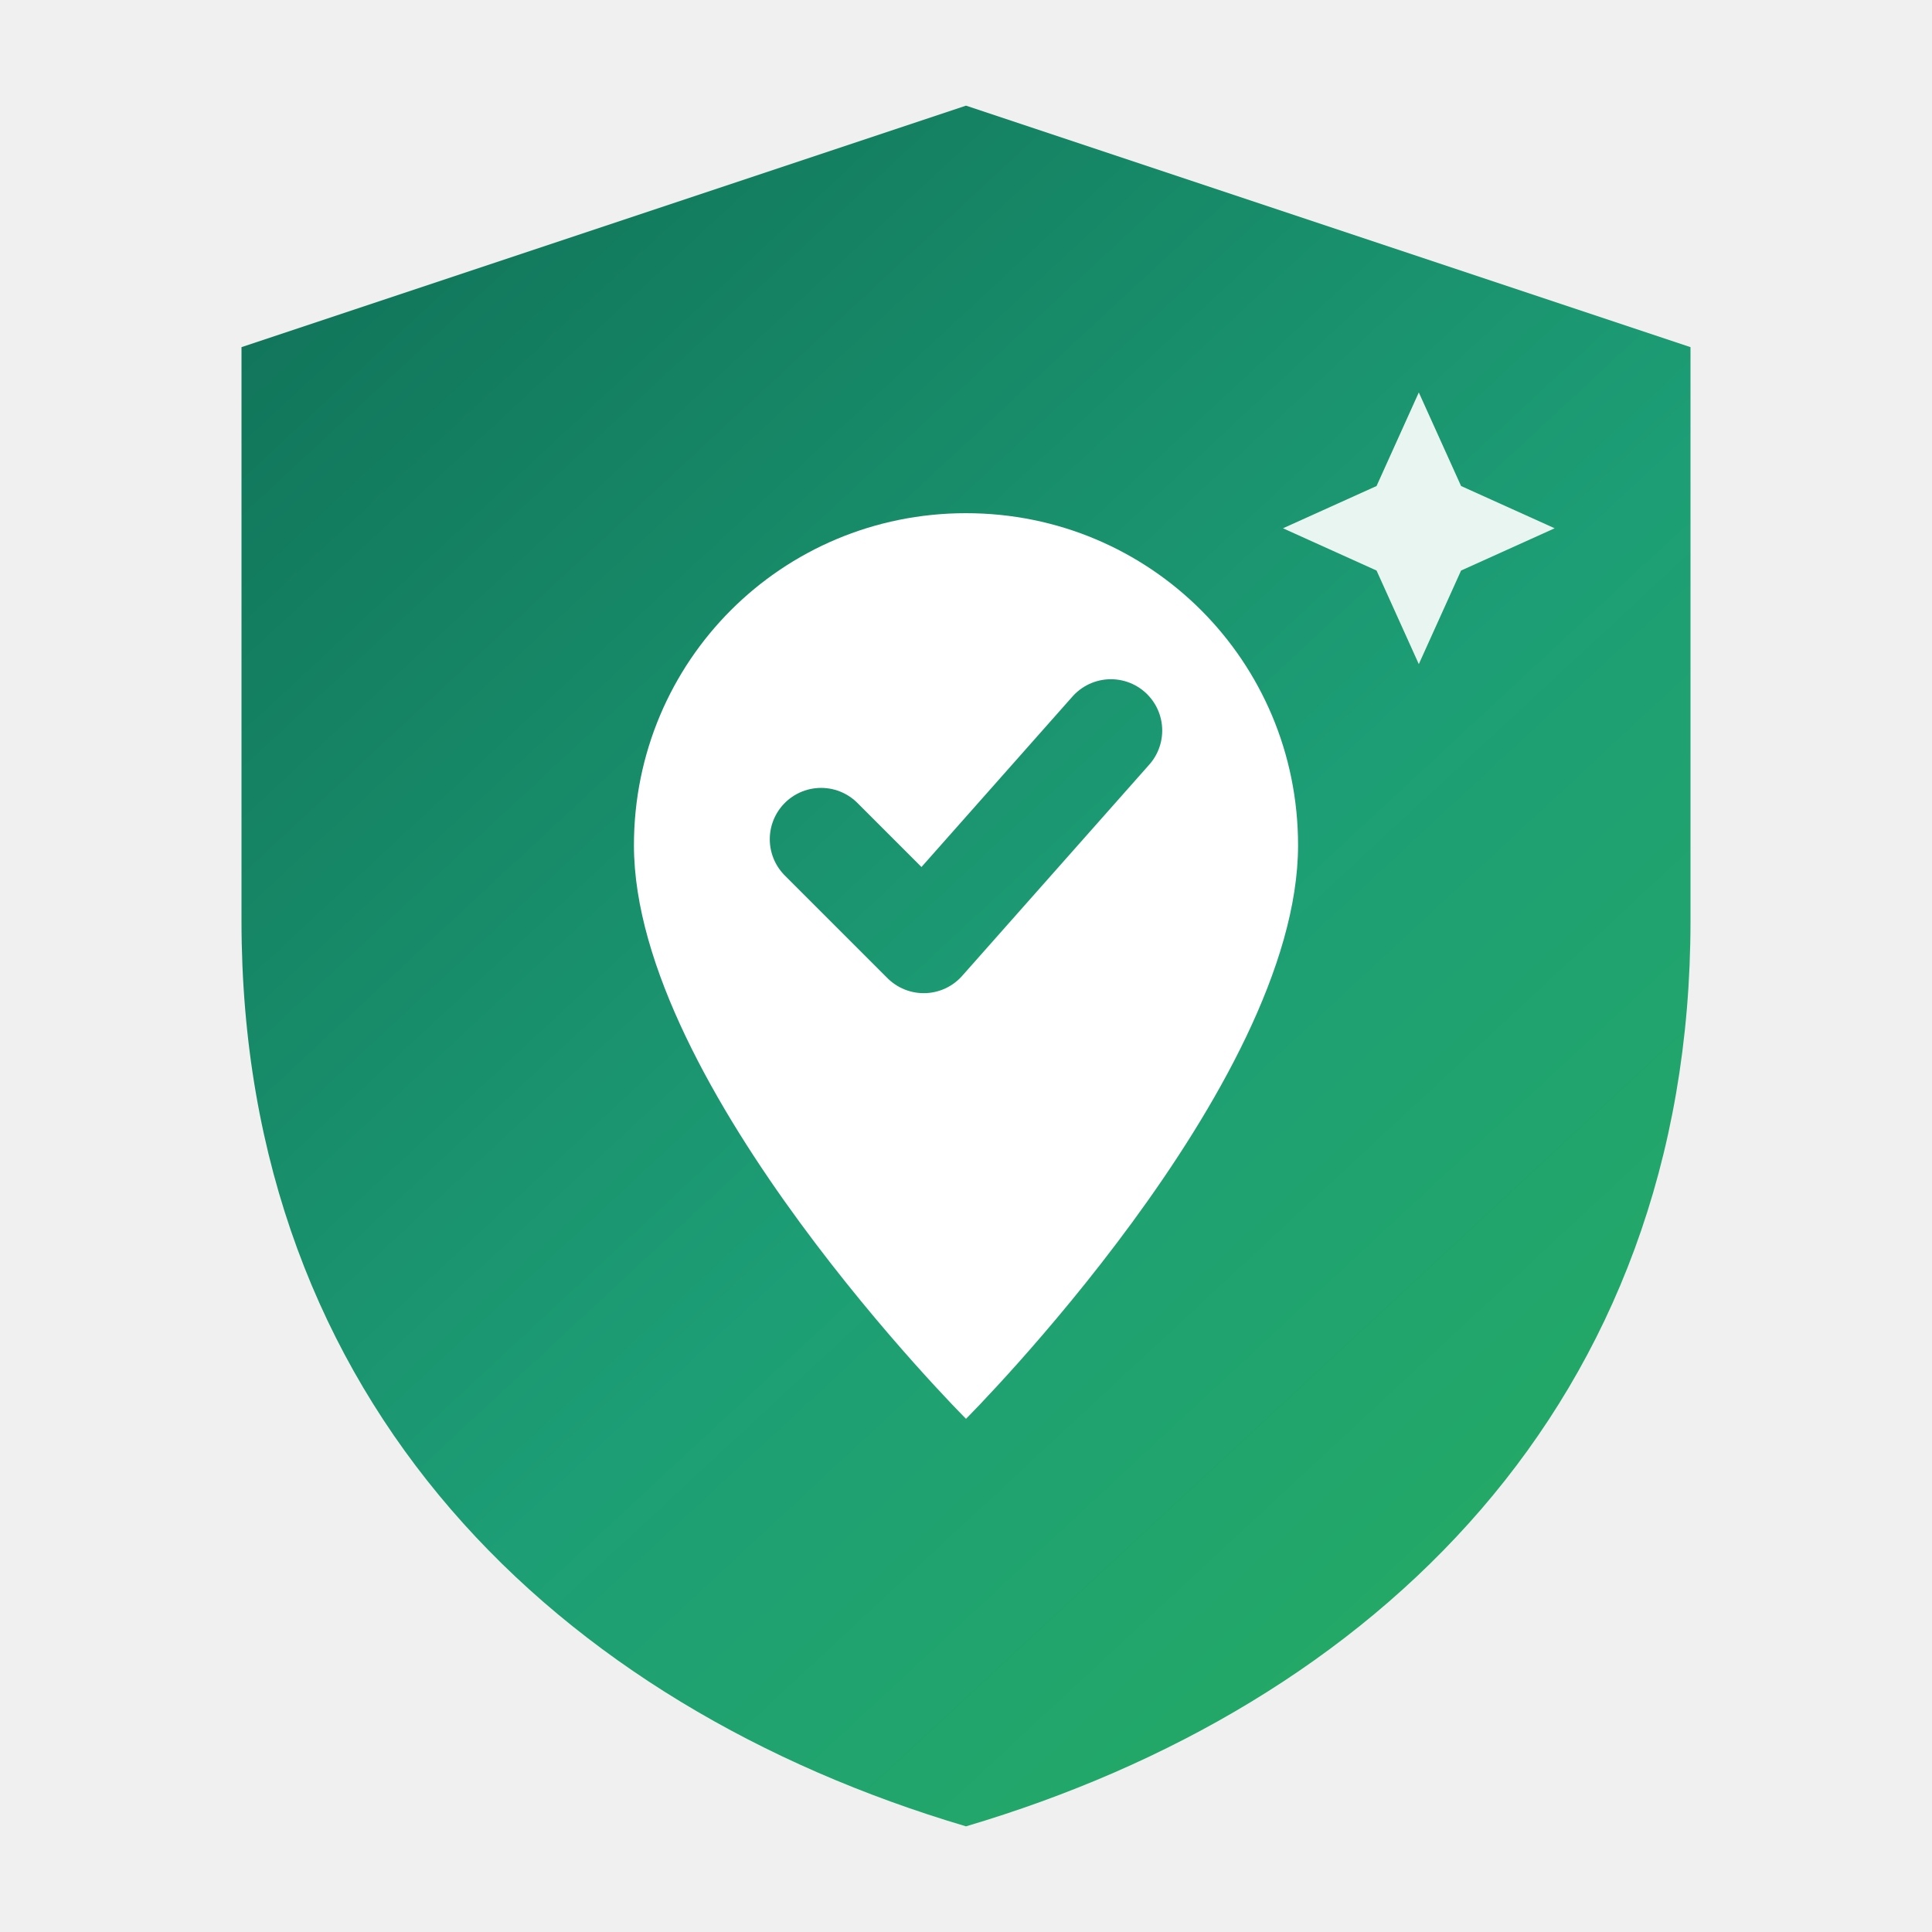
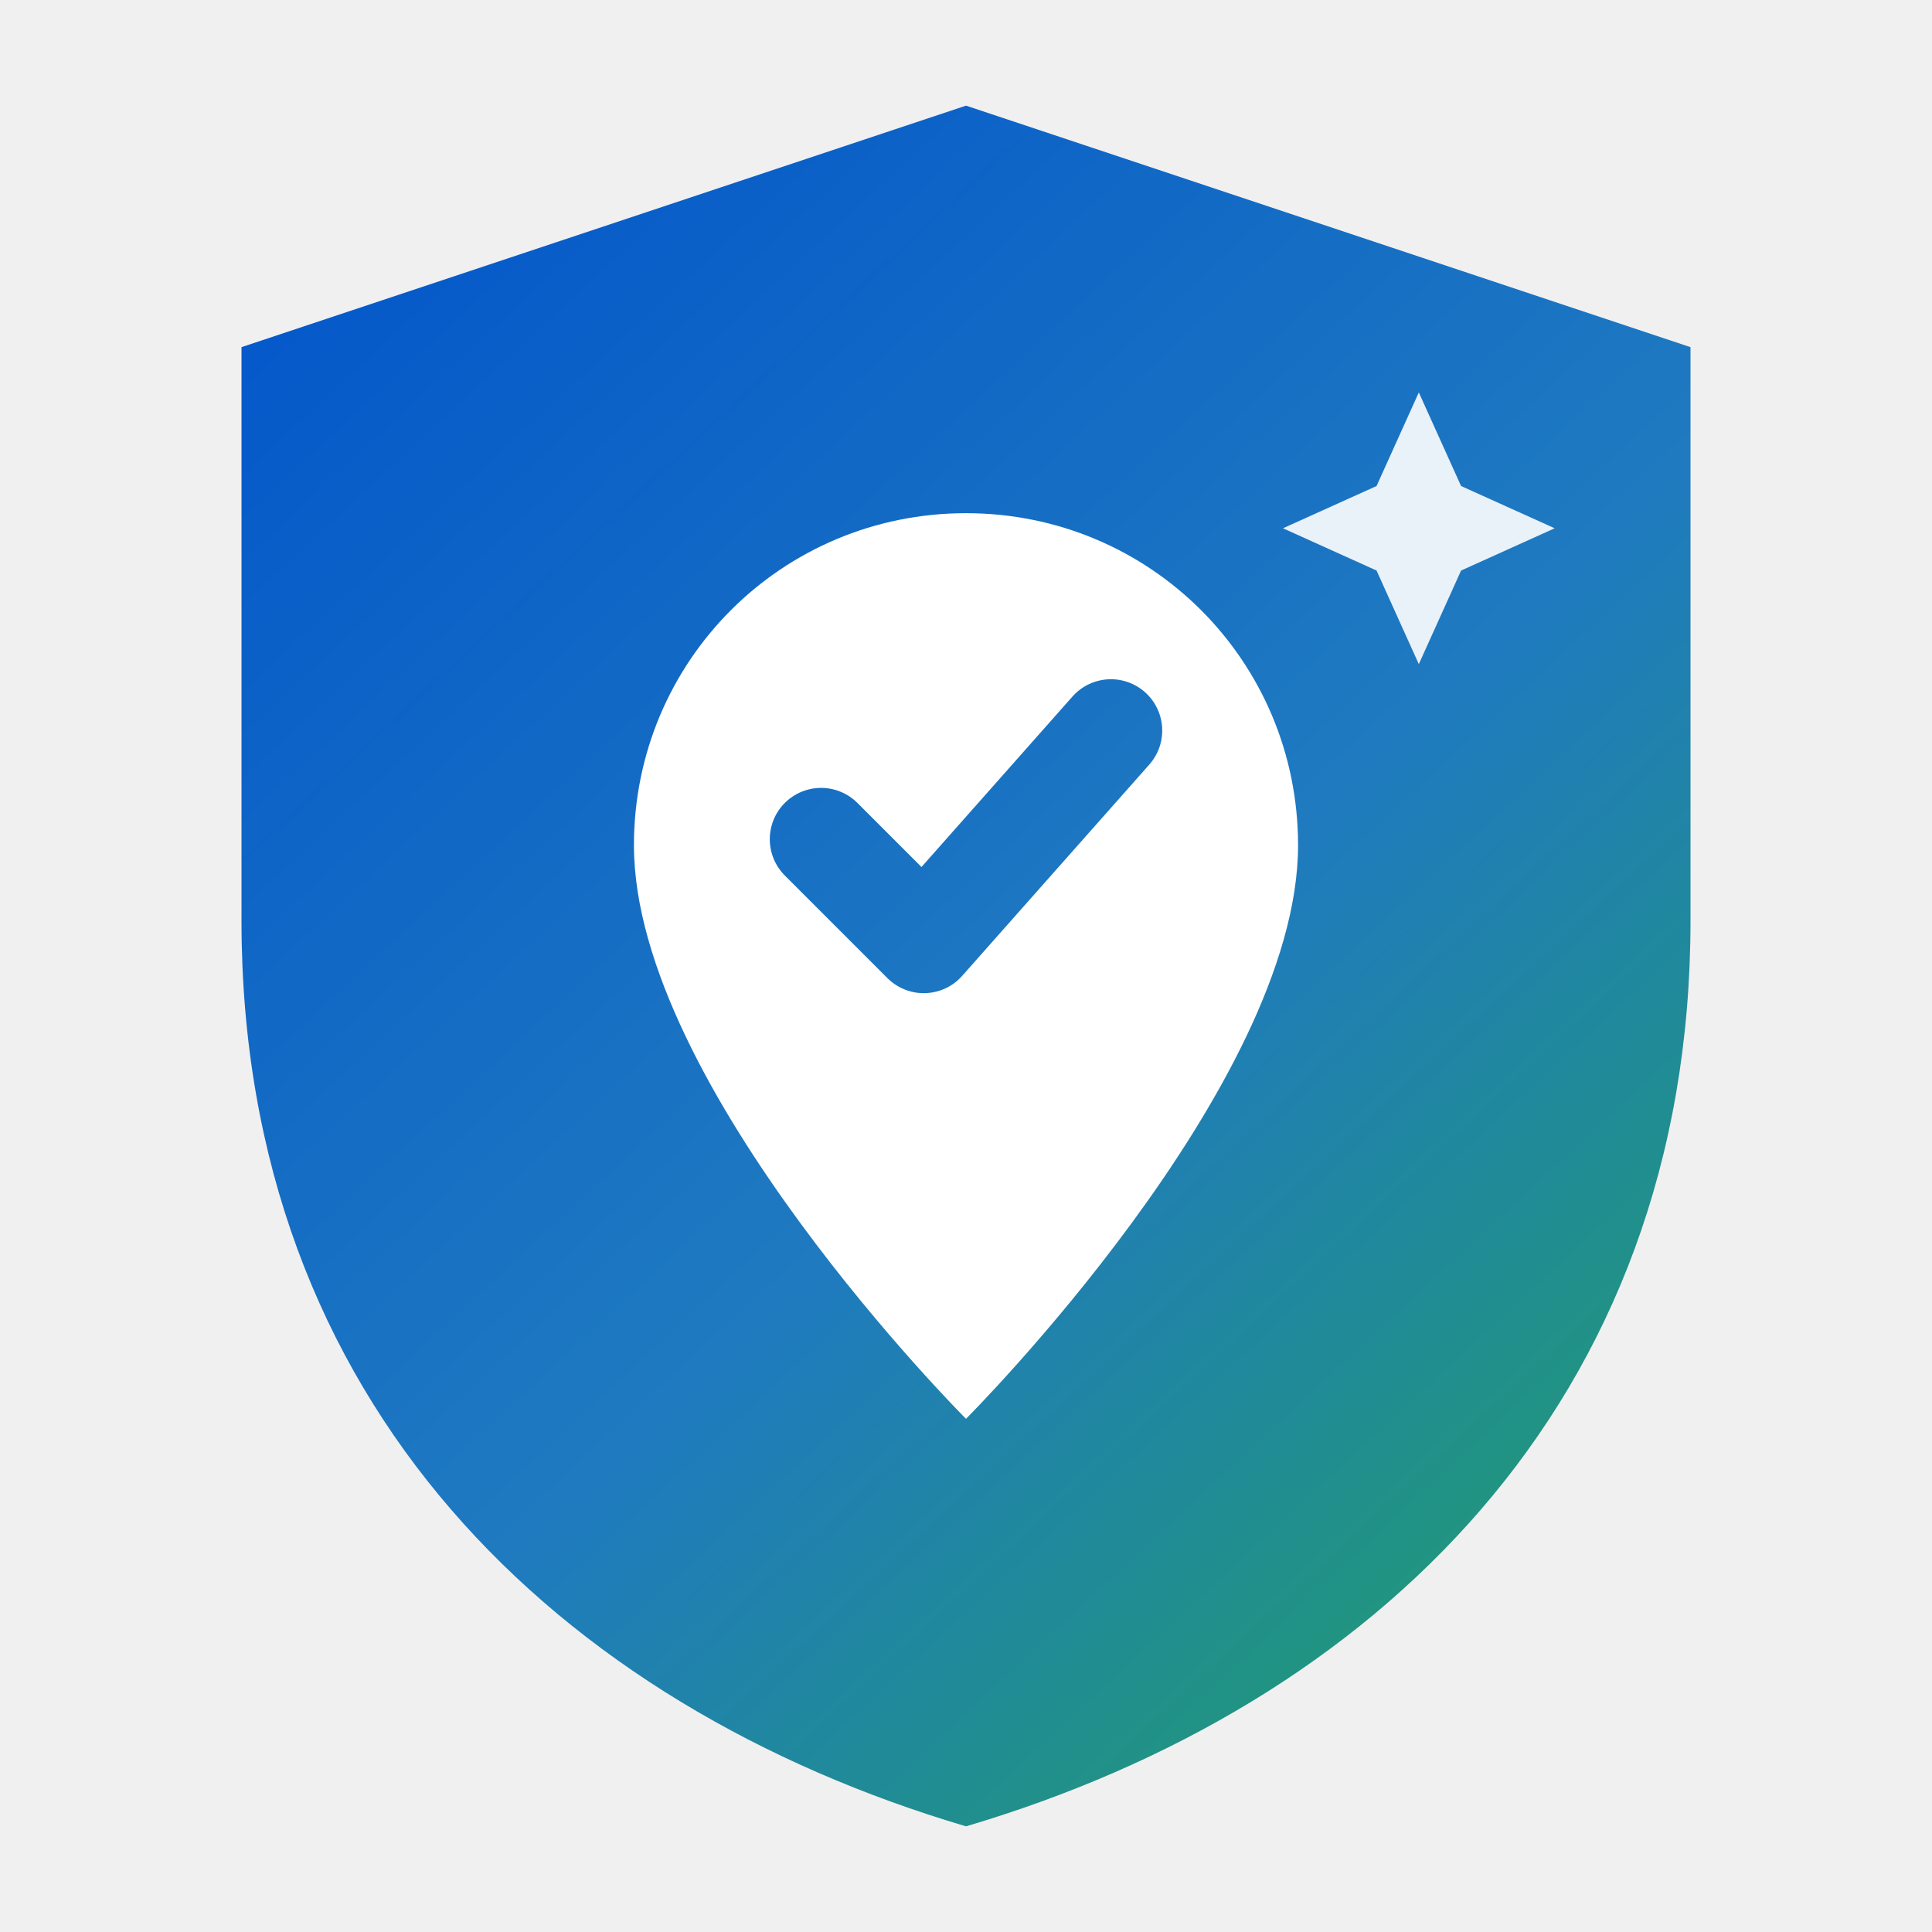
<svg xmlns="http://www.w3.org/2000/svg" viewBox="0 0 64 64" fill="none">
  <defs>
    <linearGradient id="tl" x1="6" y1="4" x2="58" y2="60" gradientUnits="userSpaceOnUse">
-       <stop offset="0" stop-color="#0F6E56" />
-       <stop offset="0.55" stop-color="#1D9E75" />
-       <stop offset="1" stop-color="#27AE60" />
+       <stop offset="0" stop-color="#0052cc" />
+       <stop offset="0.55" stop-color="#1f7ac0" />
+       <stop offset="1" stop-color="#22a45a" />
    </linearGradient>
  </defs>
  <path d="M32 3.5 L56 11.5 V30.5 C56 46.5 45.5 56.5 32 60.5 C18.5 56.5 8 46.5 8 30.5 V11.5 Z" fill="url(#tl)" />
  <path d="M47 13 l1.4 3.1 3.1 1.4 -3.1 1.4 -1.4 3.1 -1.4 -3.1 -3.1 -1.4 3.1 -1.4 Z" fill="#ffffff" opacity="0.9" />
  <path d="M32 17 C25.9 17 21 21.9 21 28 C21 36 32 47 32 47 C32 47 43 36 43 28 C43 21.9 38.1 17 32 17 Z" fill="#ffffff" />
  <path d="M27.2 27.8 l3.4 3.4 6.2 -7" fill="none" stroke="url(#tl)" stroke-width="3.4" stroke-linecap="round" stroke-linejoin="round" />
</svg>
